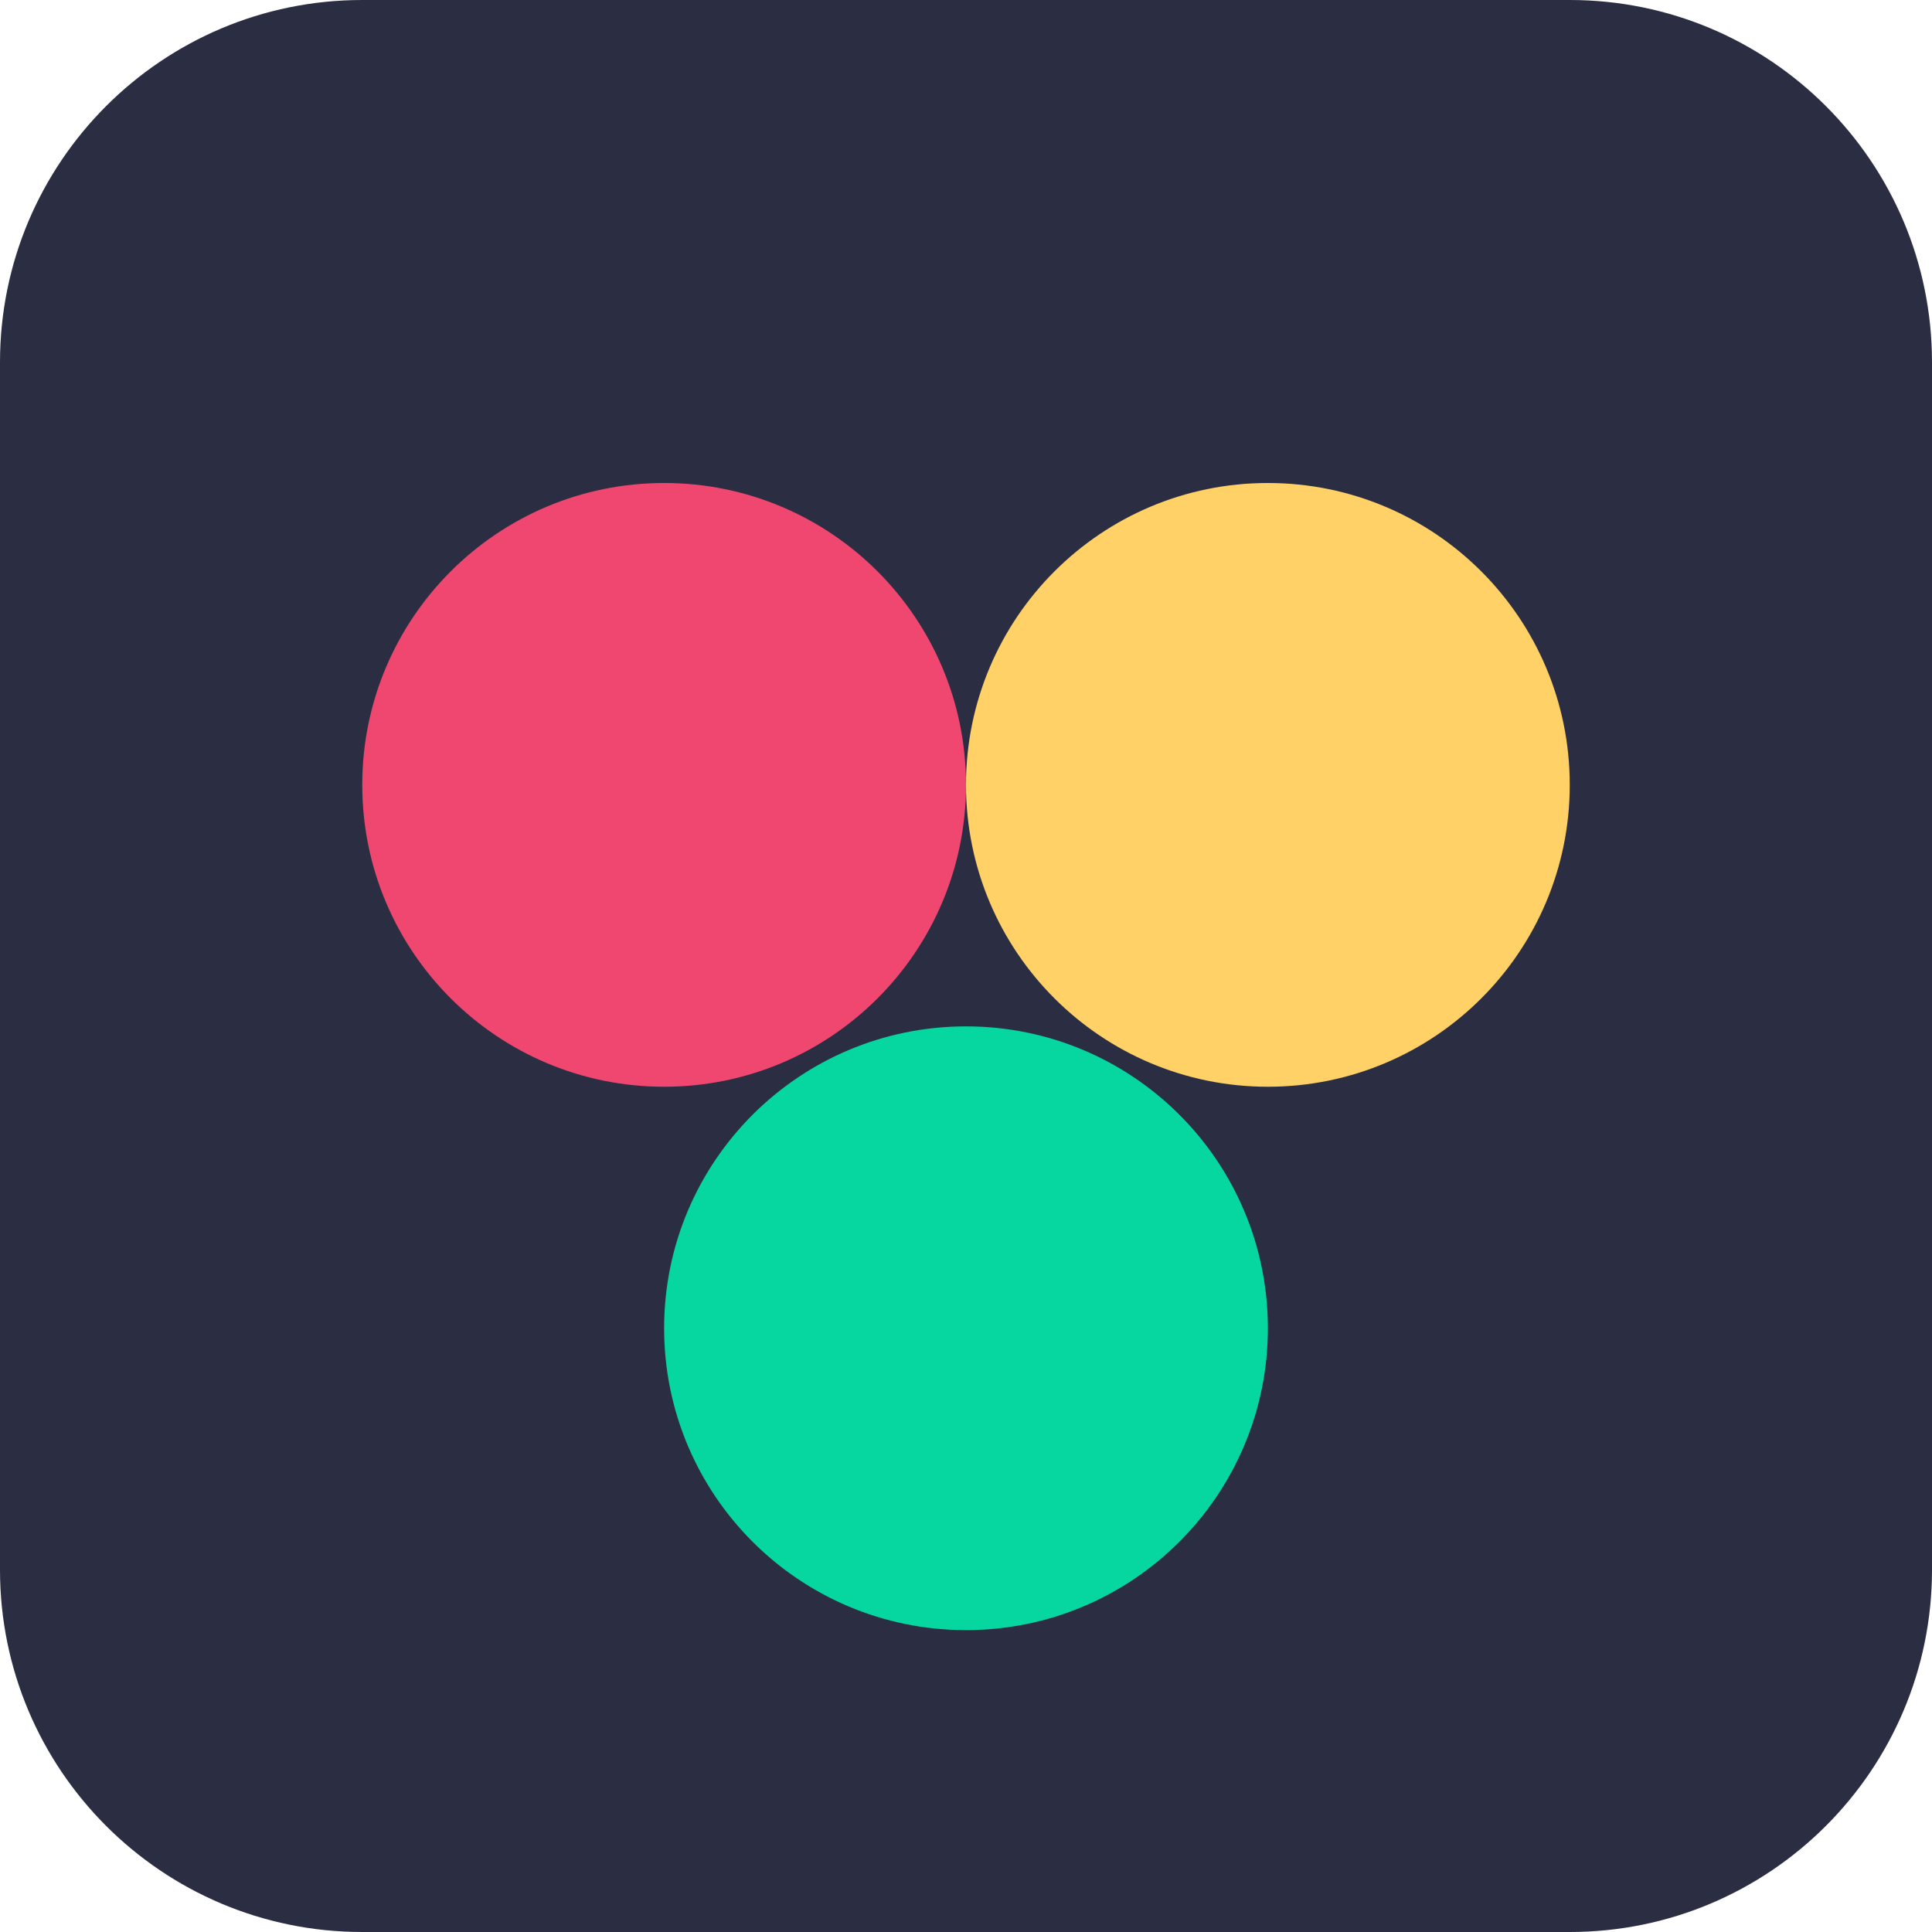
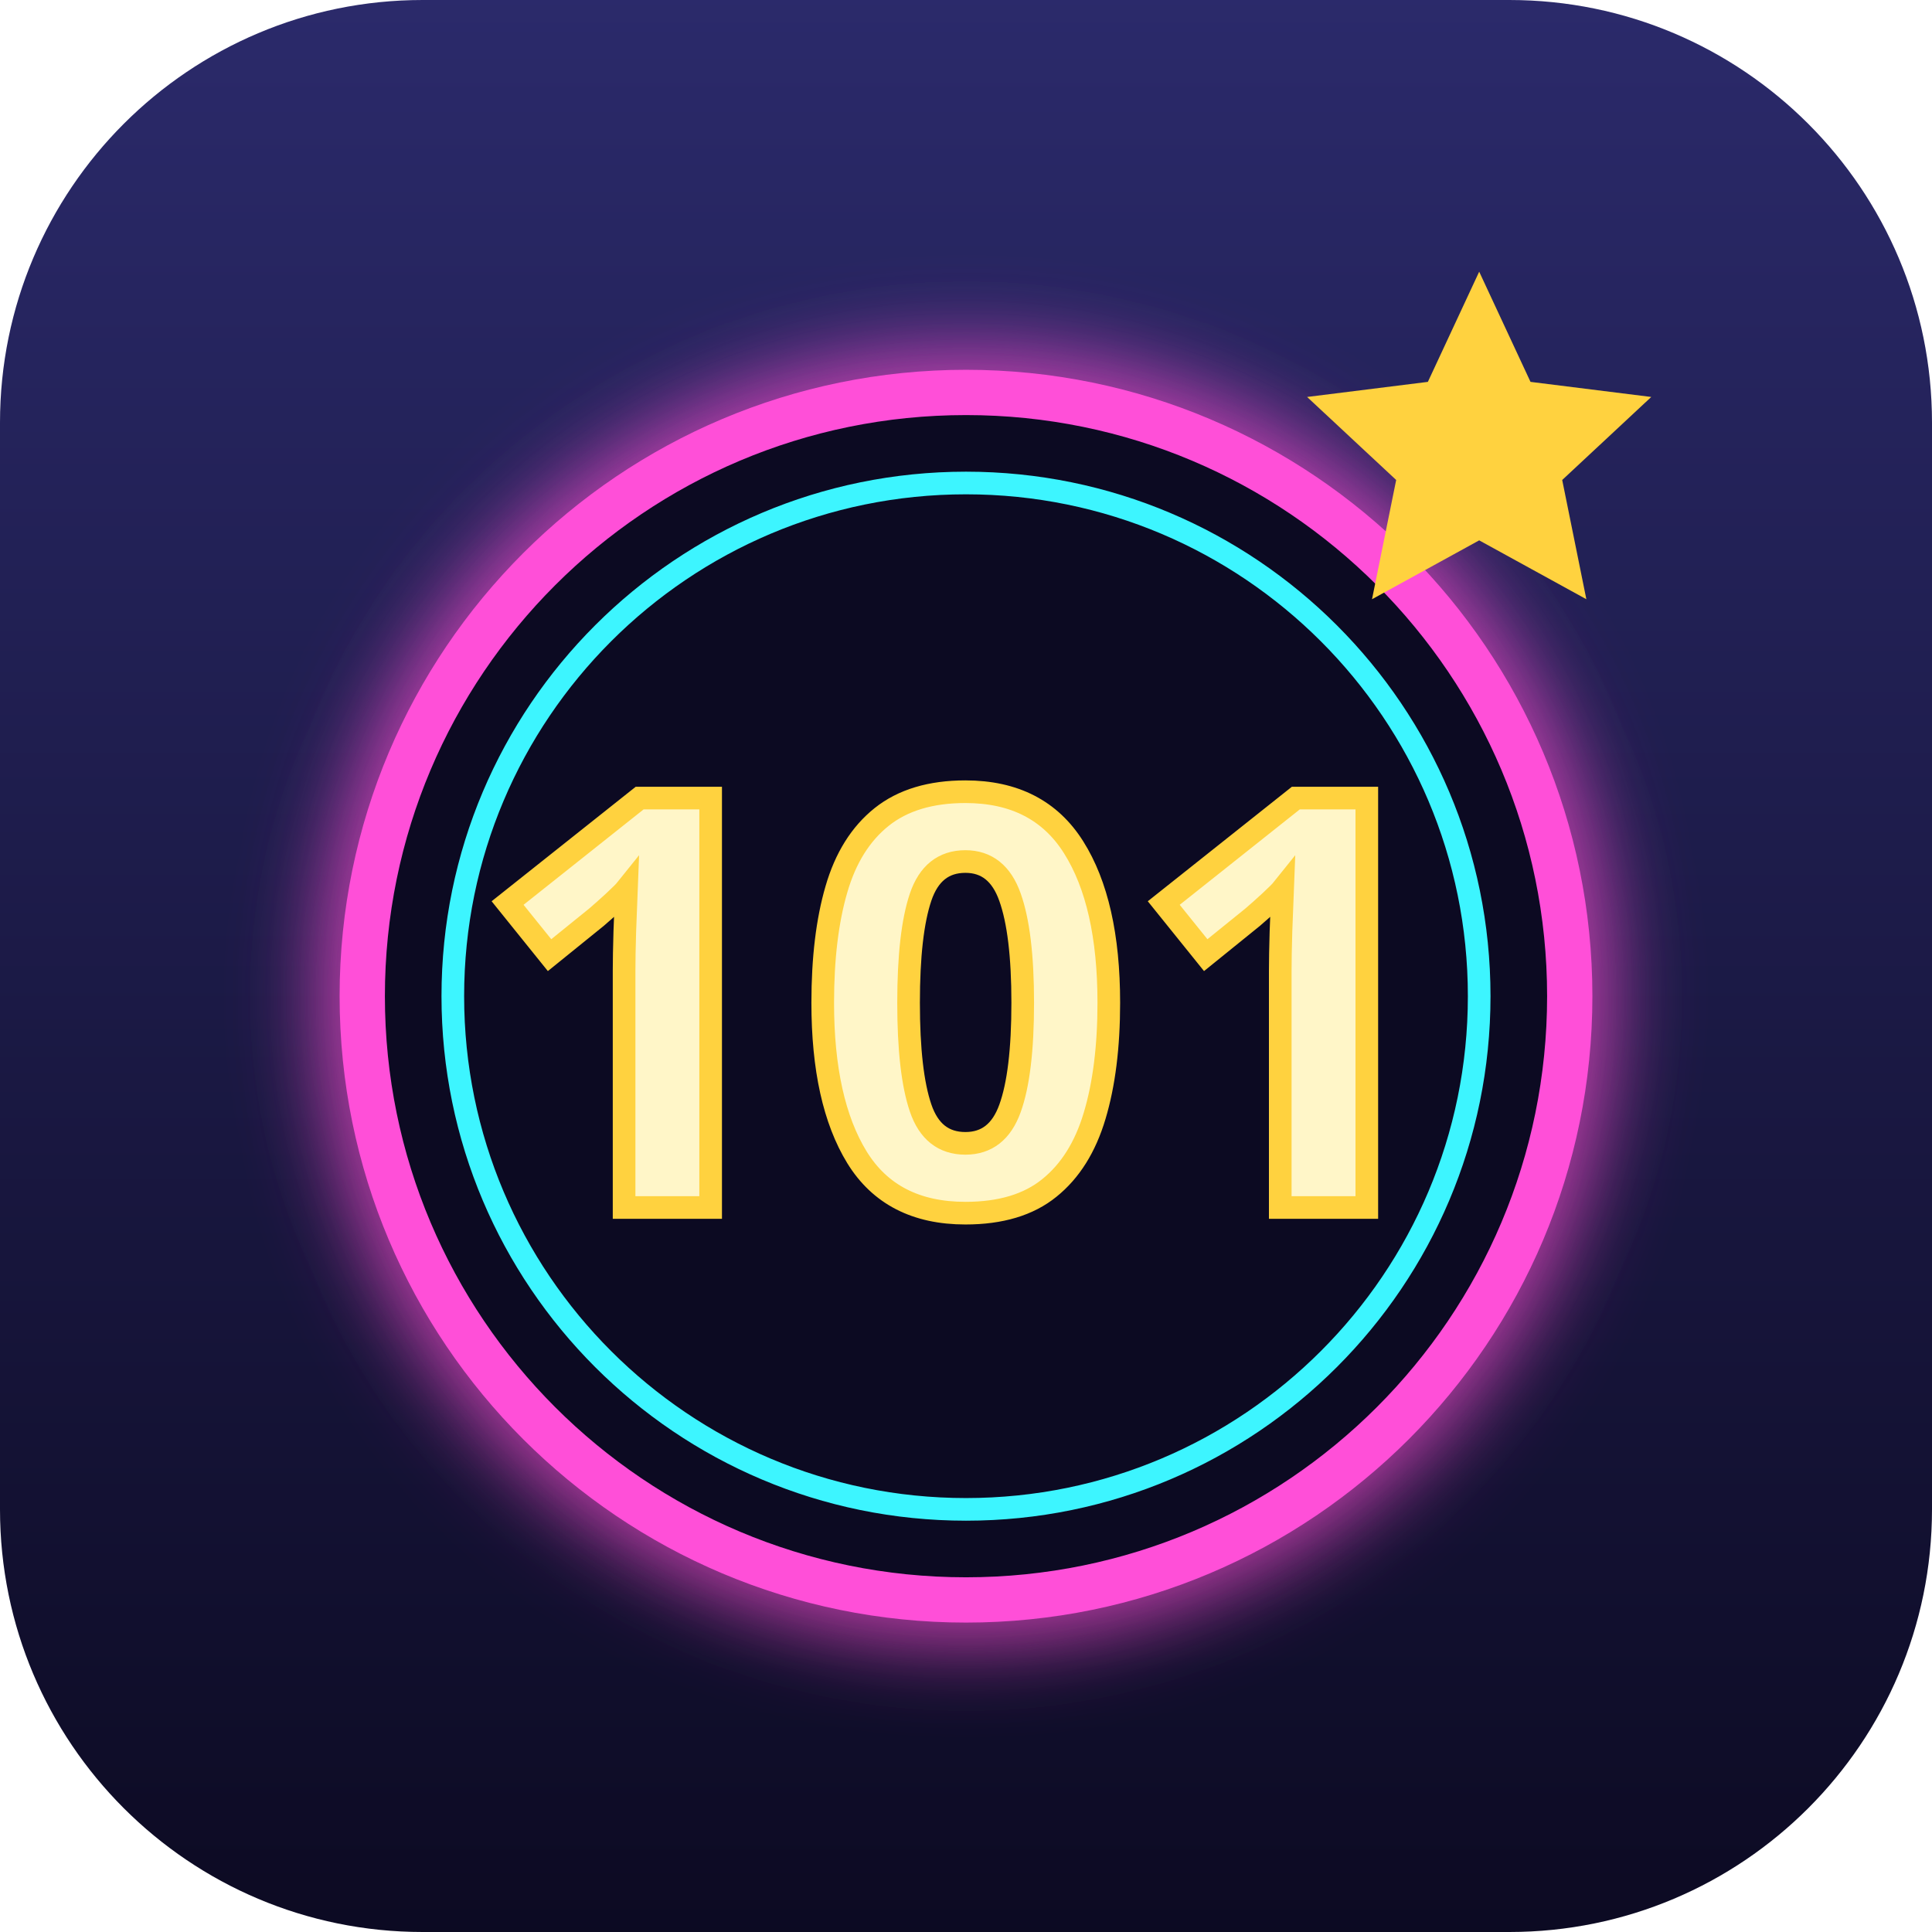
- <svg xmlns="http://www.w3.org/2000/svg" width="128" height="128">
-   <rect width="128" height="128" rx="24" fill="#2b2d42" />
-   <circle cx="44" cy="52" r="20" fill="#ef476f" />
-   <circle cx="84" cy="52" r="20" fill="#ffd166" />
-   <circle cx="64" cy="88" r="20" fill="#06d6a0" />
+ <svg xmlns="http://www.w3.org/2000/svg" width="128" height="128" viewBox="0 0 128 128">
+   <defs>
+     <linearGradient id="bg" x1="0" y1="0" x2="0" y2="1">
+       <stop offset="0" stop-color="#2b2a6b" />
+       <stop offset="1" stop-color="#0c0a22" />
+     </linearGradient>
+     <filter id="g" x="-30%" y="-30%" width="160%" height="160%">
+       <feGaussianBlur stdDeviation="3" />
+     </filter>
+   </defs>
+   <rect width="128" height="128" rx="28" fill="url(#bg)" />
+   <circle cx="64" cy="66" r="40" fill="#16123a" stroke="#ff4fd8" stroke-width="4" filter="url(#g)" />
+   <circle cx="64" cy="66" r="40" fill="#0c0a22" stroke="#ff4fd8" stroke-width="3" />
+   <circle cx="64" cy="66" r="34" fill="none" stroke="#3df5ff" stroke-width="1.5" />
+   <text x="64" y="80" font-family="sans-serif" font-weight="900" font-size="38" text-anchor="middle" fill="#fff6c8" stroke="#ffd23f" stroke-width="1.5">101</text>
+   <polygon points="98.0,18.0 101.4,25.3 109.4,26.3 103.5,31.8 105.1,39.7 98.0,35.8 90.9,39.7 92.5,31.8 86.6,26.3 94.6,25.3" fill="#ffd23f" />
</svg>
